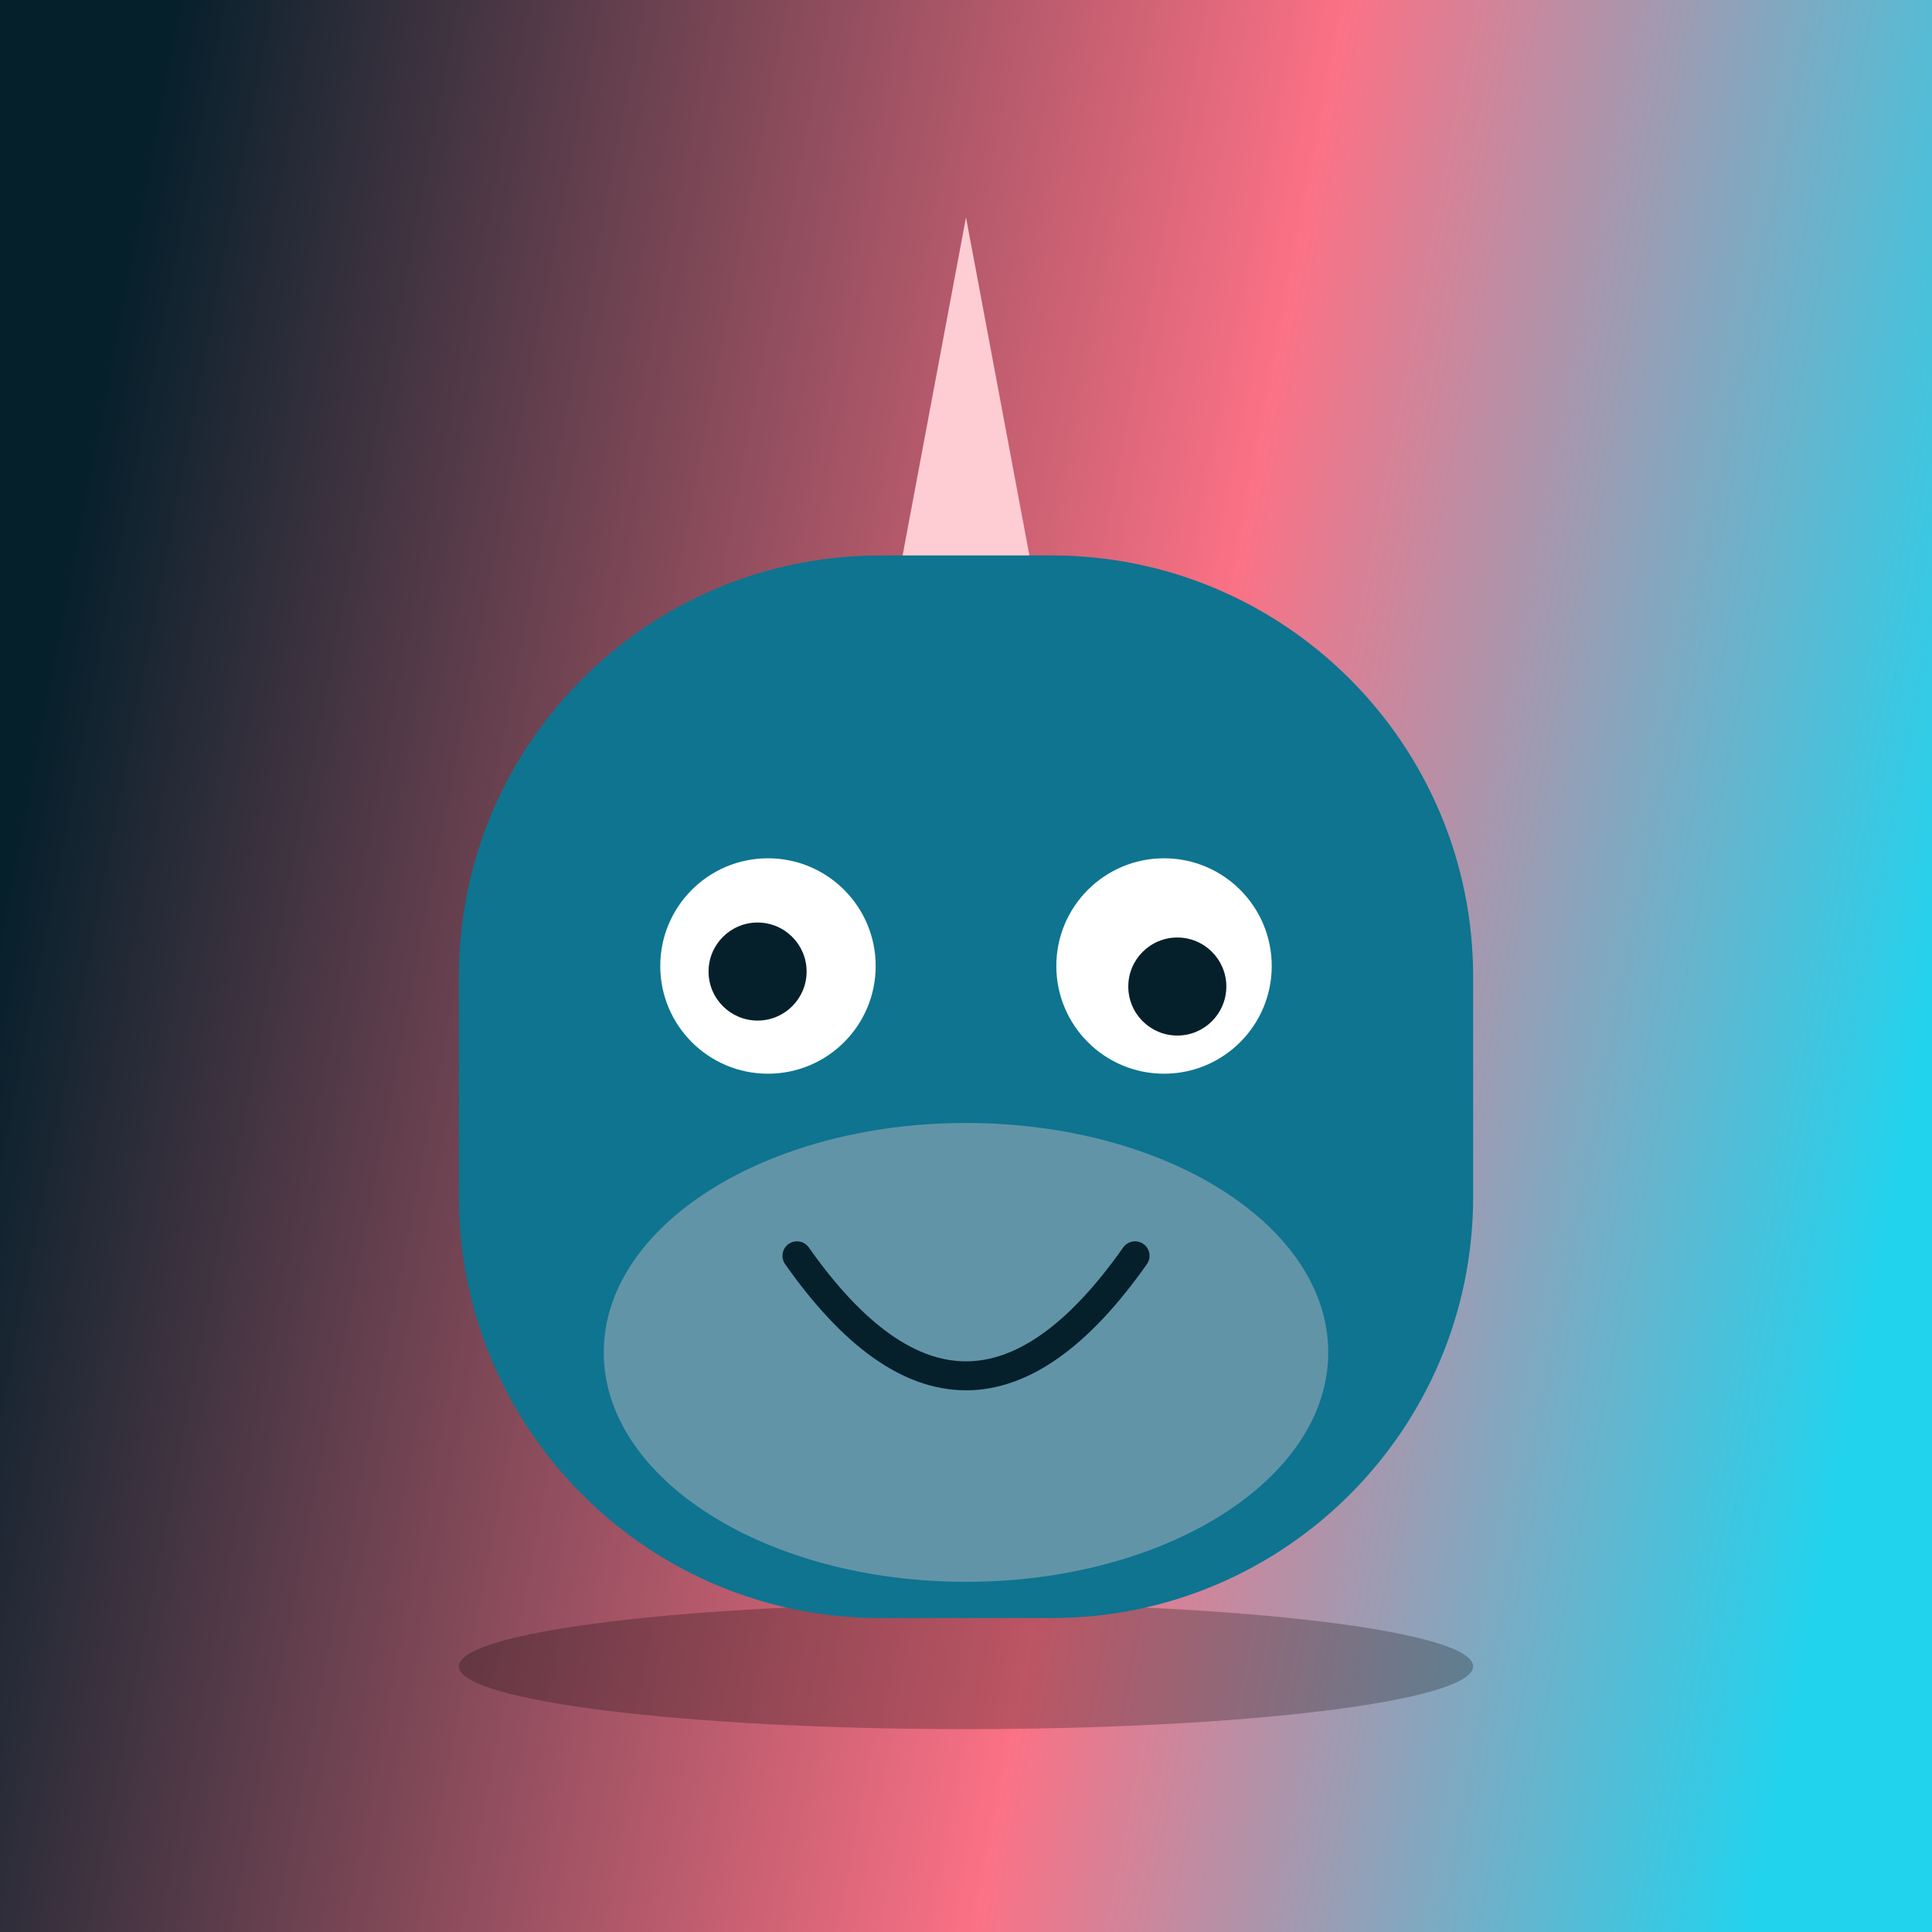
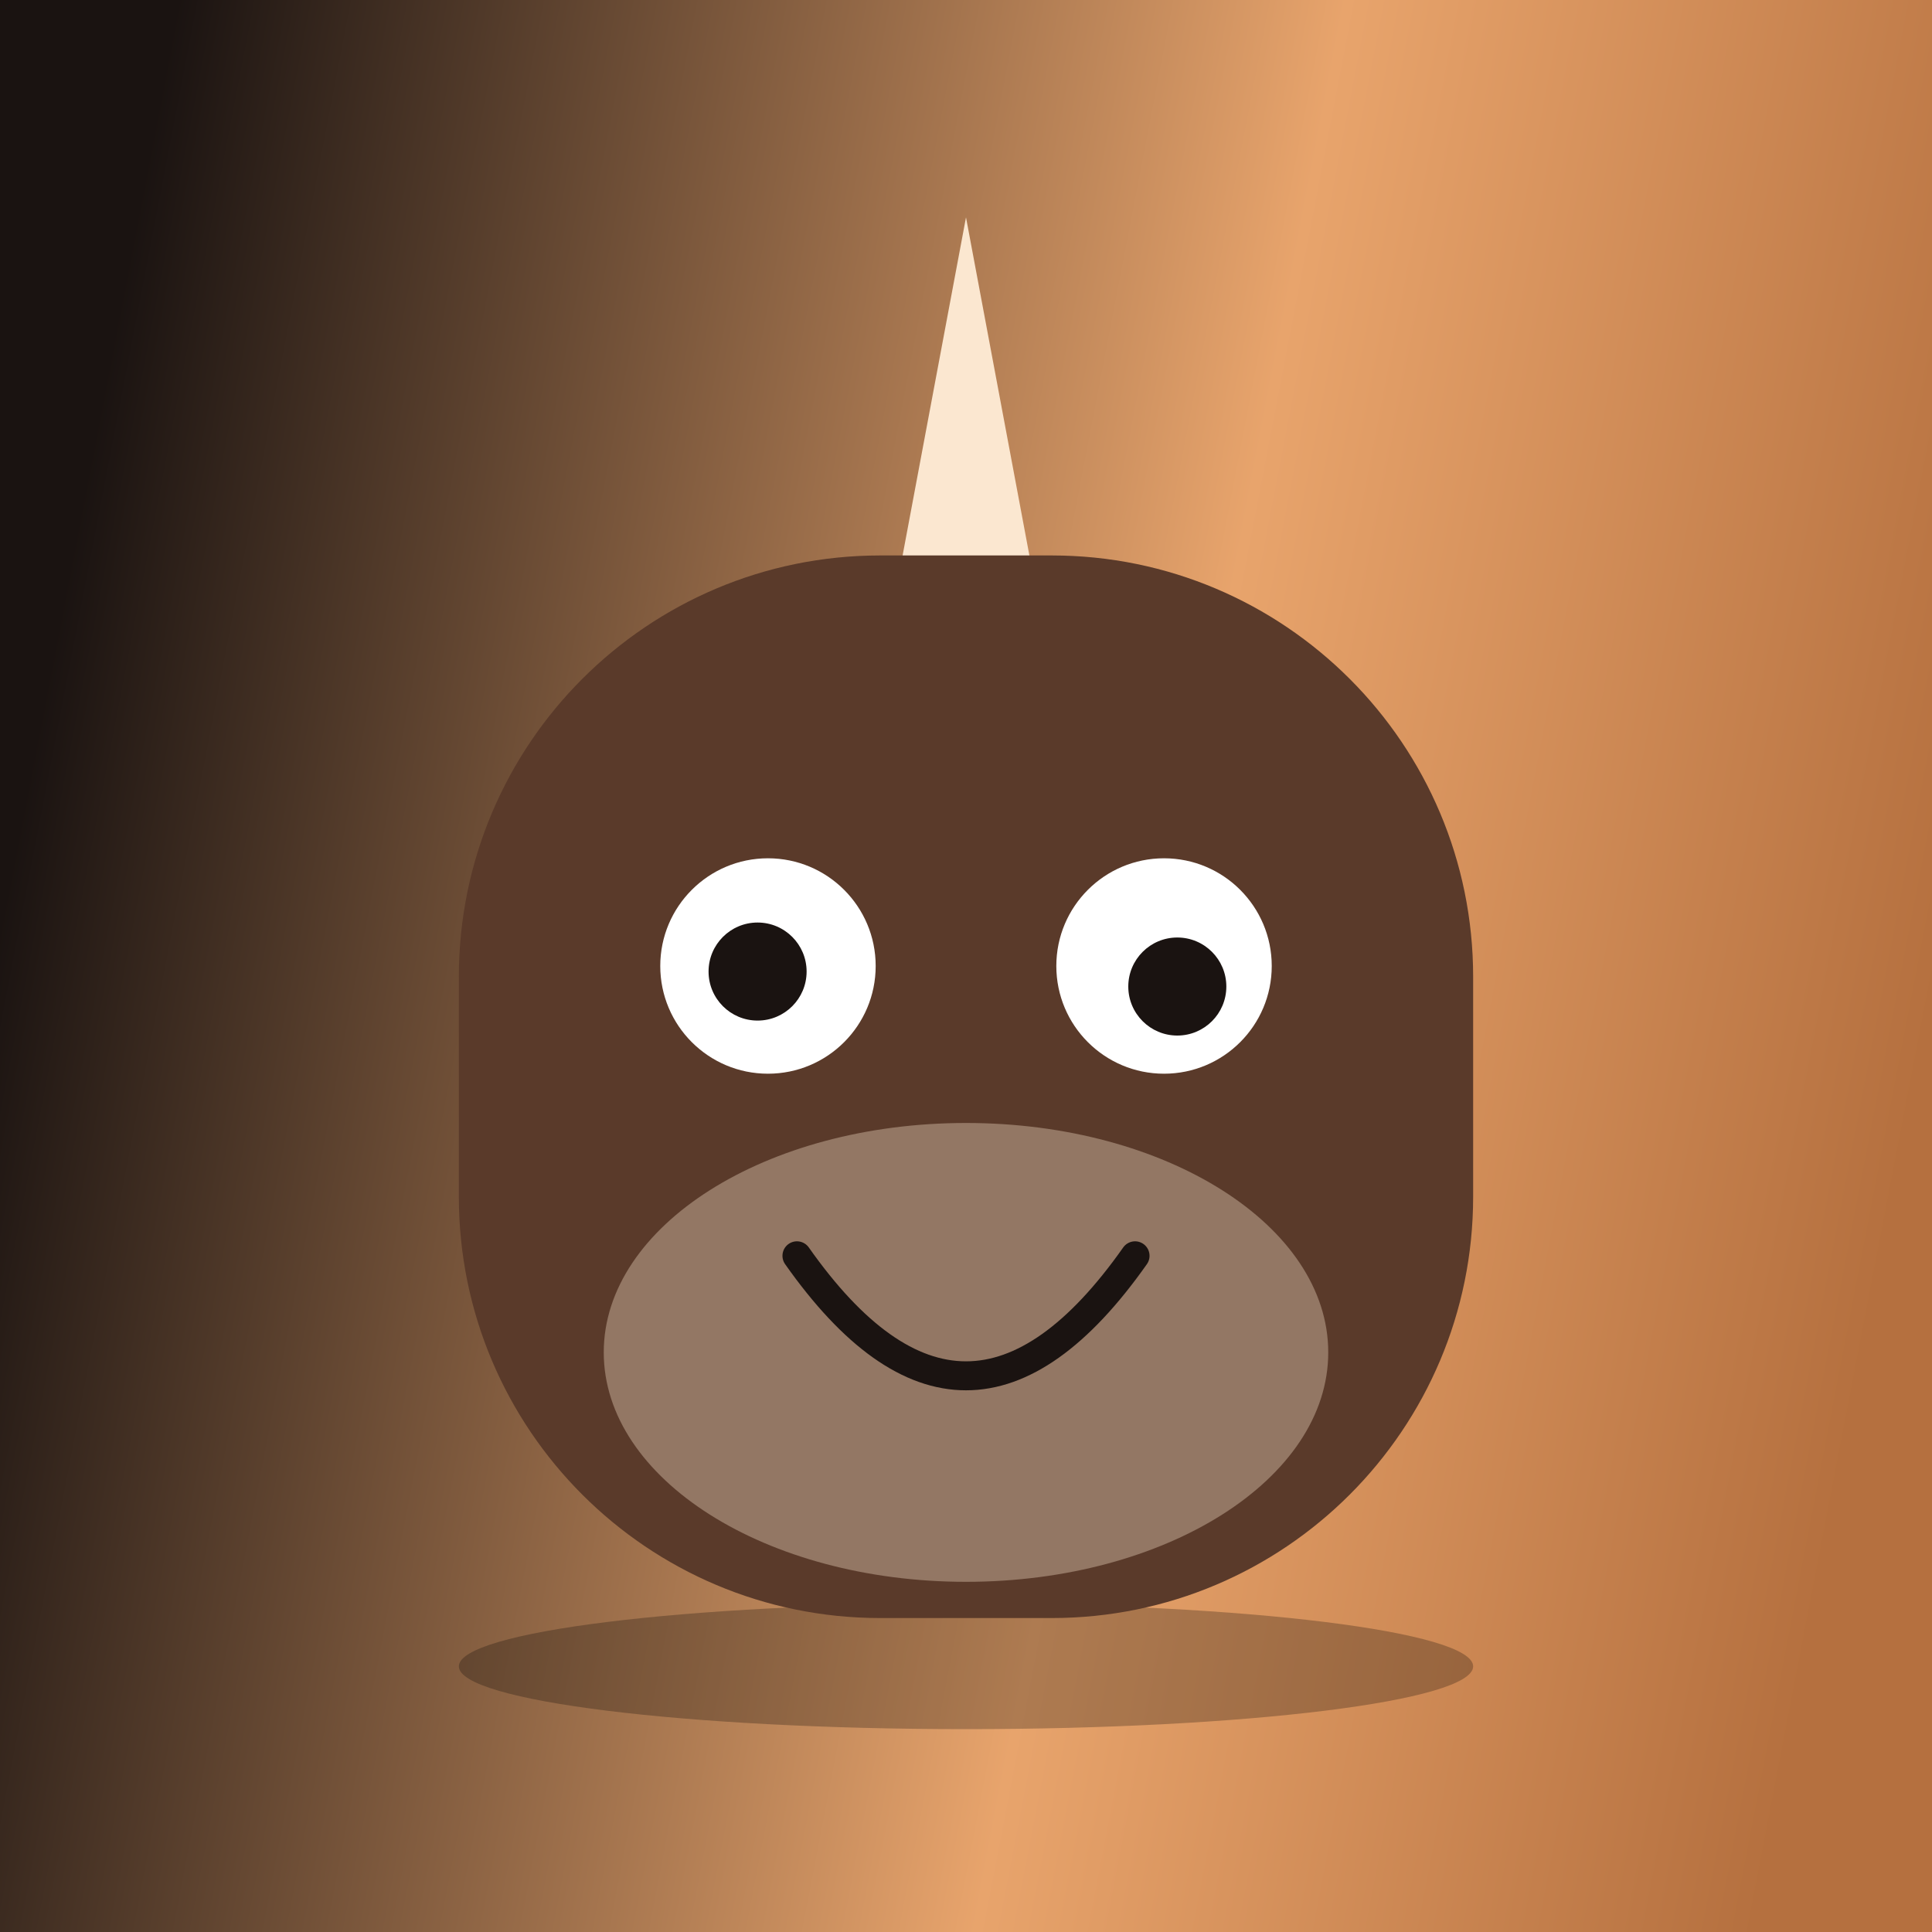
<svg xmlns="http://www.w3.org/2000/svg" viewBox="0 0 800 800" width="800" height="800" role="img">
  <defs>
    <linearGradient id="bg" gradientTransform="rotate(10 .5 .5)">
-       <stop offset="0" stop-color="#06202b" />
-       <stop offset=".6" stop-color="#fb7185" />
-       <stop offset="1" stop-color="#22d3ee" />
+       <stop offset="0" stop-color="#1a1311" />
+       <stop offset=".6" stop-color="#e8a46c" />
+       <stop offset="1" stop-color="#b5703f" />
    </linearGradient>
  </defs>
-   <rect width="800" height="800" fill="#06202b" />
+   <rect width="800" height="800" fill="#1a1311" />
  <rect width="800" height="800" fill="url(#bg)" />
  <ellipse cx="400" cy="690" rx="210" ry="26" fill="#000" opacity=".25" />
-   <path d="M400 90 L430 250 L370 250Z" fill="#fecdd3" />
-   <rect x="190" y="230" width="420" height="440" rx="174.5" fill="#0e7490" />
-   <ellipse cx="400" cy="560" rx="150" ry="95" fill="#fecdd3" opacity=".35" />
+   <path d="M400 90 L430 250 L370 250Z" fill="#fbe7d0" />
+   <rect x="190" y="230" width="420" height="440" rx="174.5" fill="#5a3a2a" />
+   <ellipse cx="400" cy="560" rx="150" ry="95" fill="#fbe7d0" opacity=".35" />
  <circle cx="318" cy="400" r="44.6" fill="#fff" />
  <circle cx="482" cy="400" r="44.6" fill="#fff" />
-   <circle cx="313.7" cy="402.3" r="20.3" fill="#06202b" />
-   <circle cx="487.5" cy="408.5" r="20.3" fill="#06202b" />
-   <path d="M330 520 Q400 619.4 470 520" stroke="#06202b" stroke-width="12" fill="none" stroke-linecap="round" />
+   <circle cx="313.7" cy="402.3" r="20.3" fill="#1a1311" />
+   <circle cx="487.5" cy="408.5" r="20.3" fill="#1a1311" />
+   <path d="M330 520 Q400 619.4 470 520" stroke="#1a1311" stroke-width="12" fill="none" stroke-linecap="round" />
</svg>
